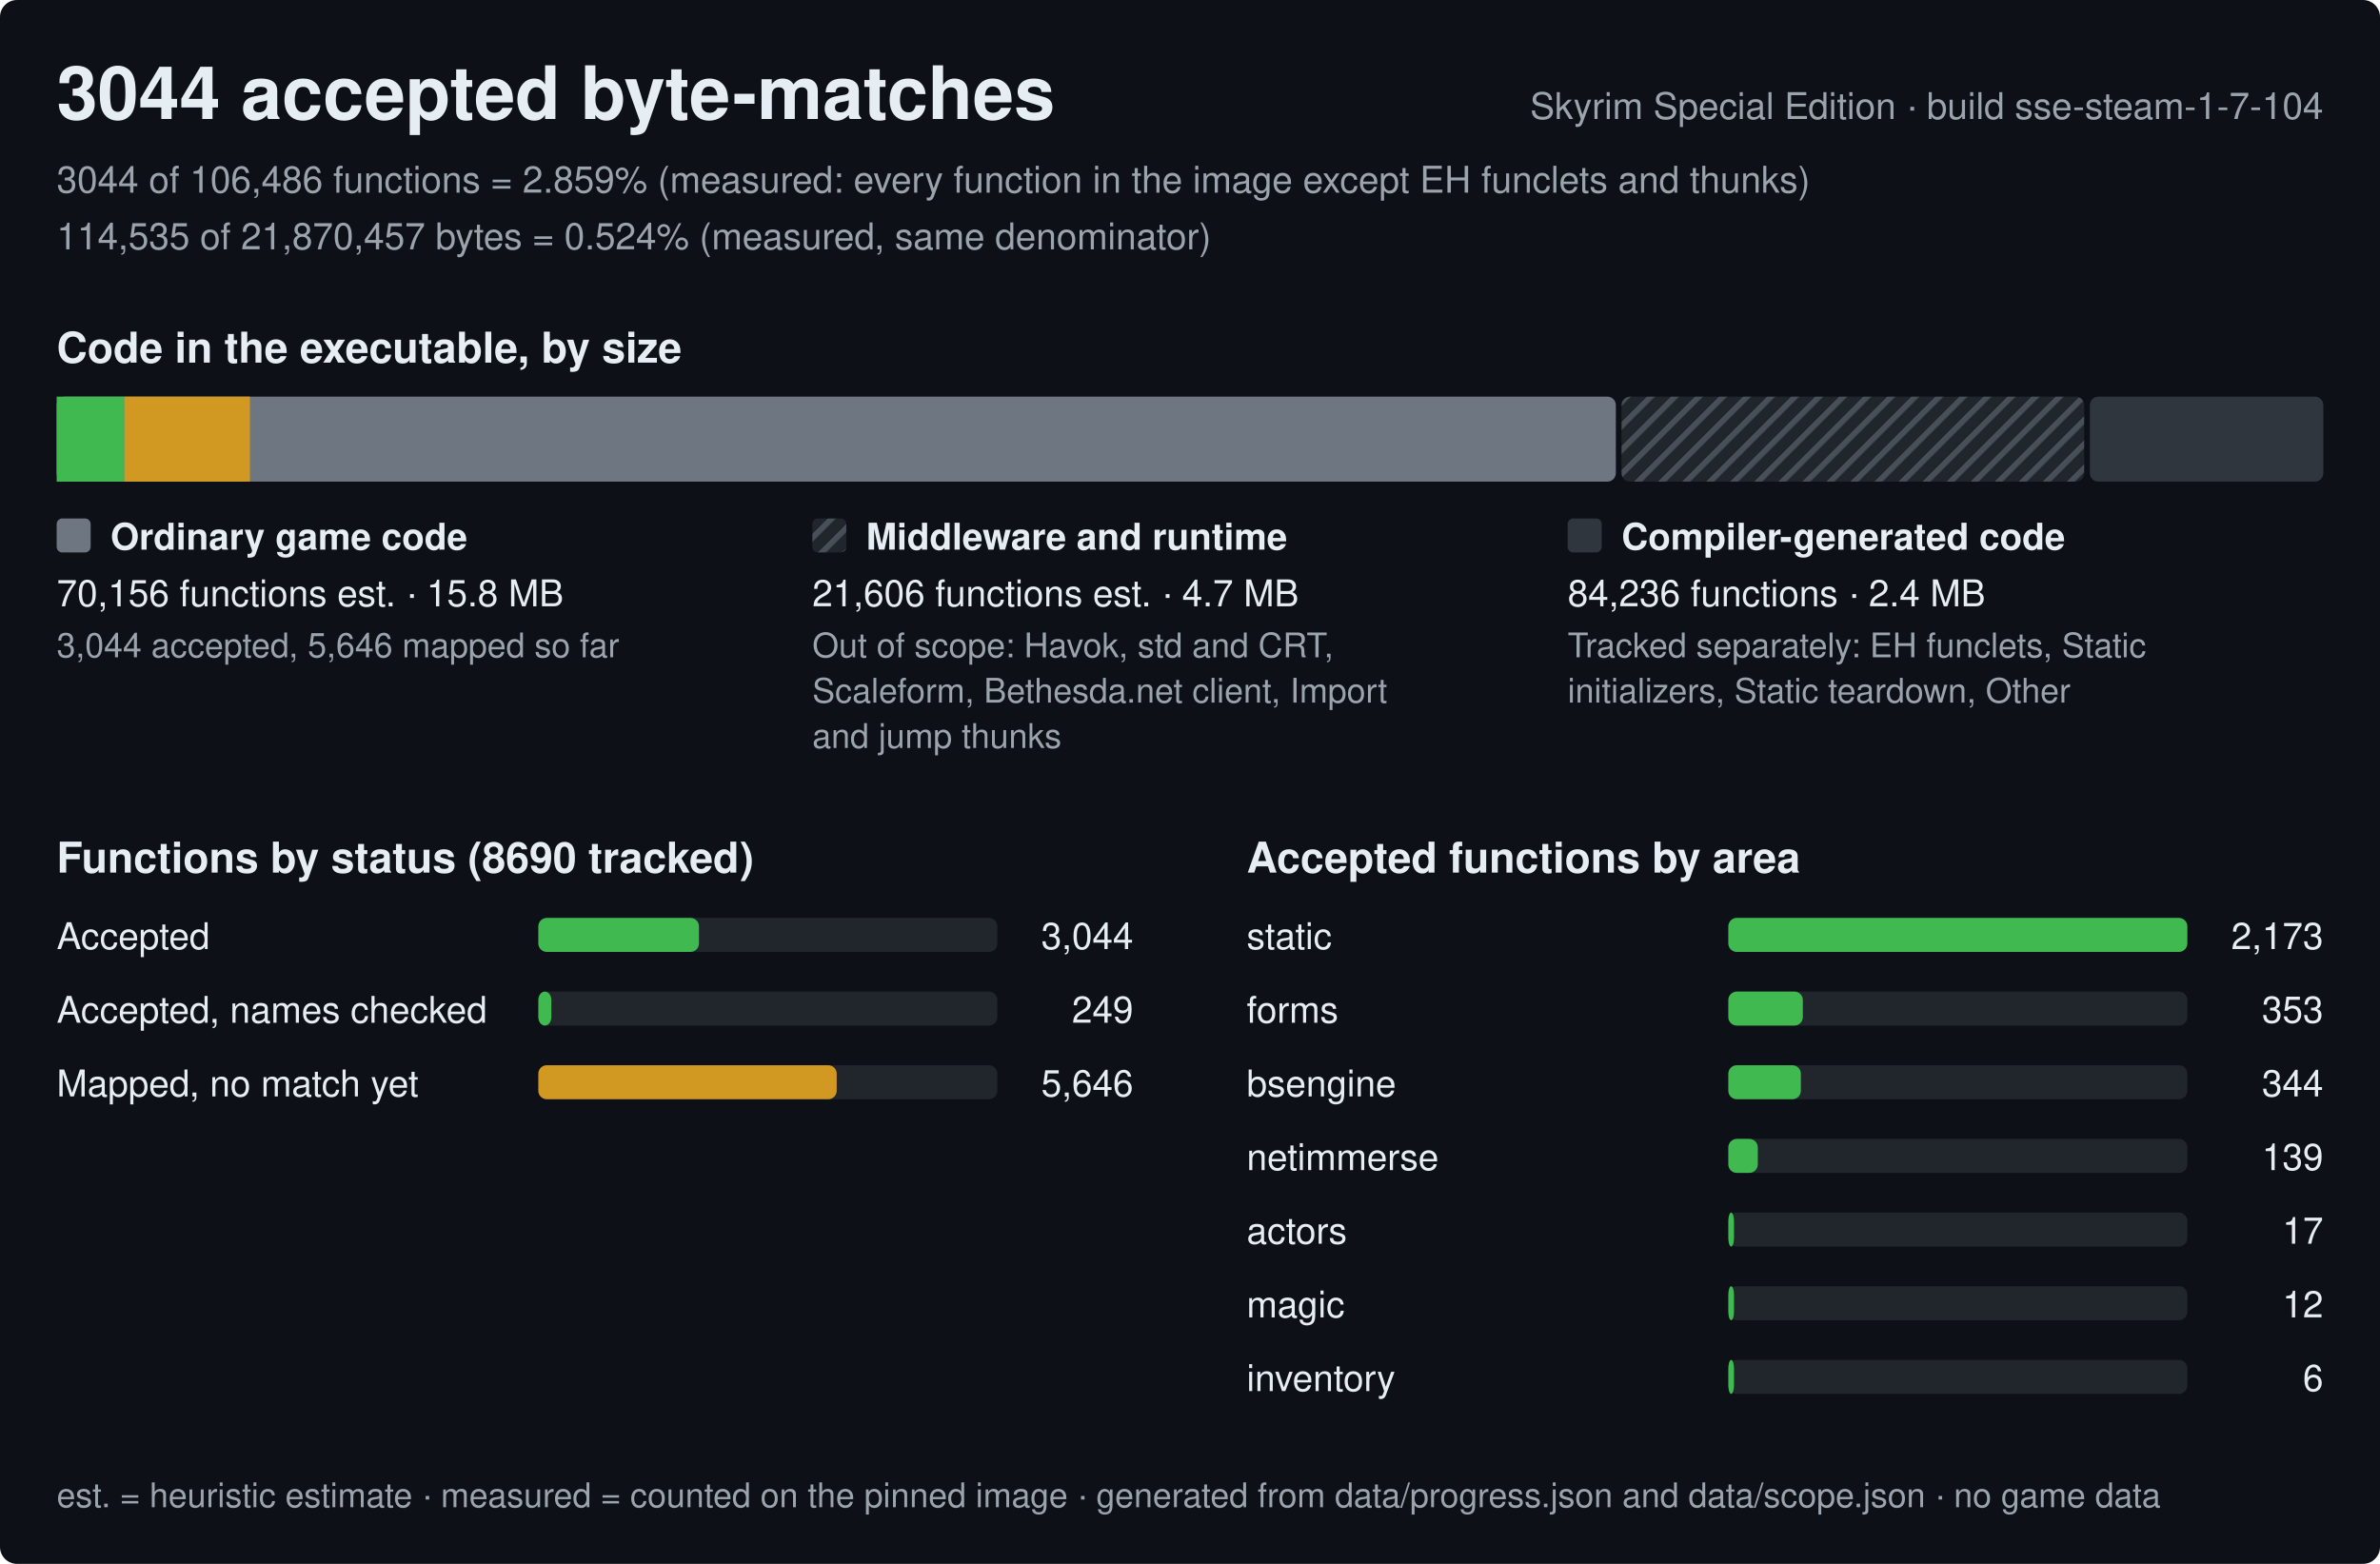
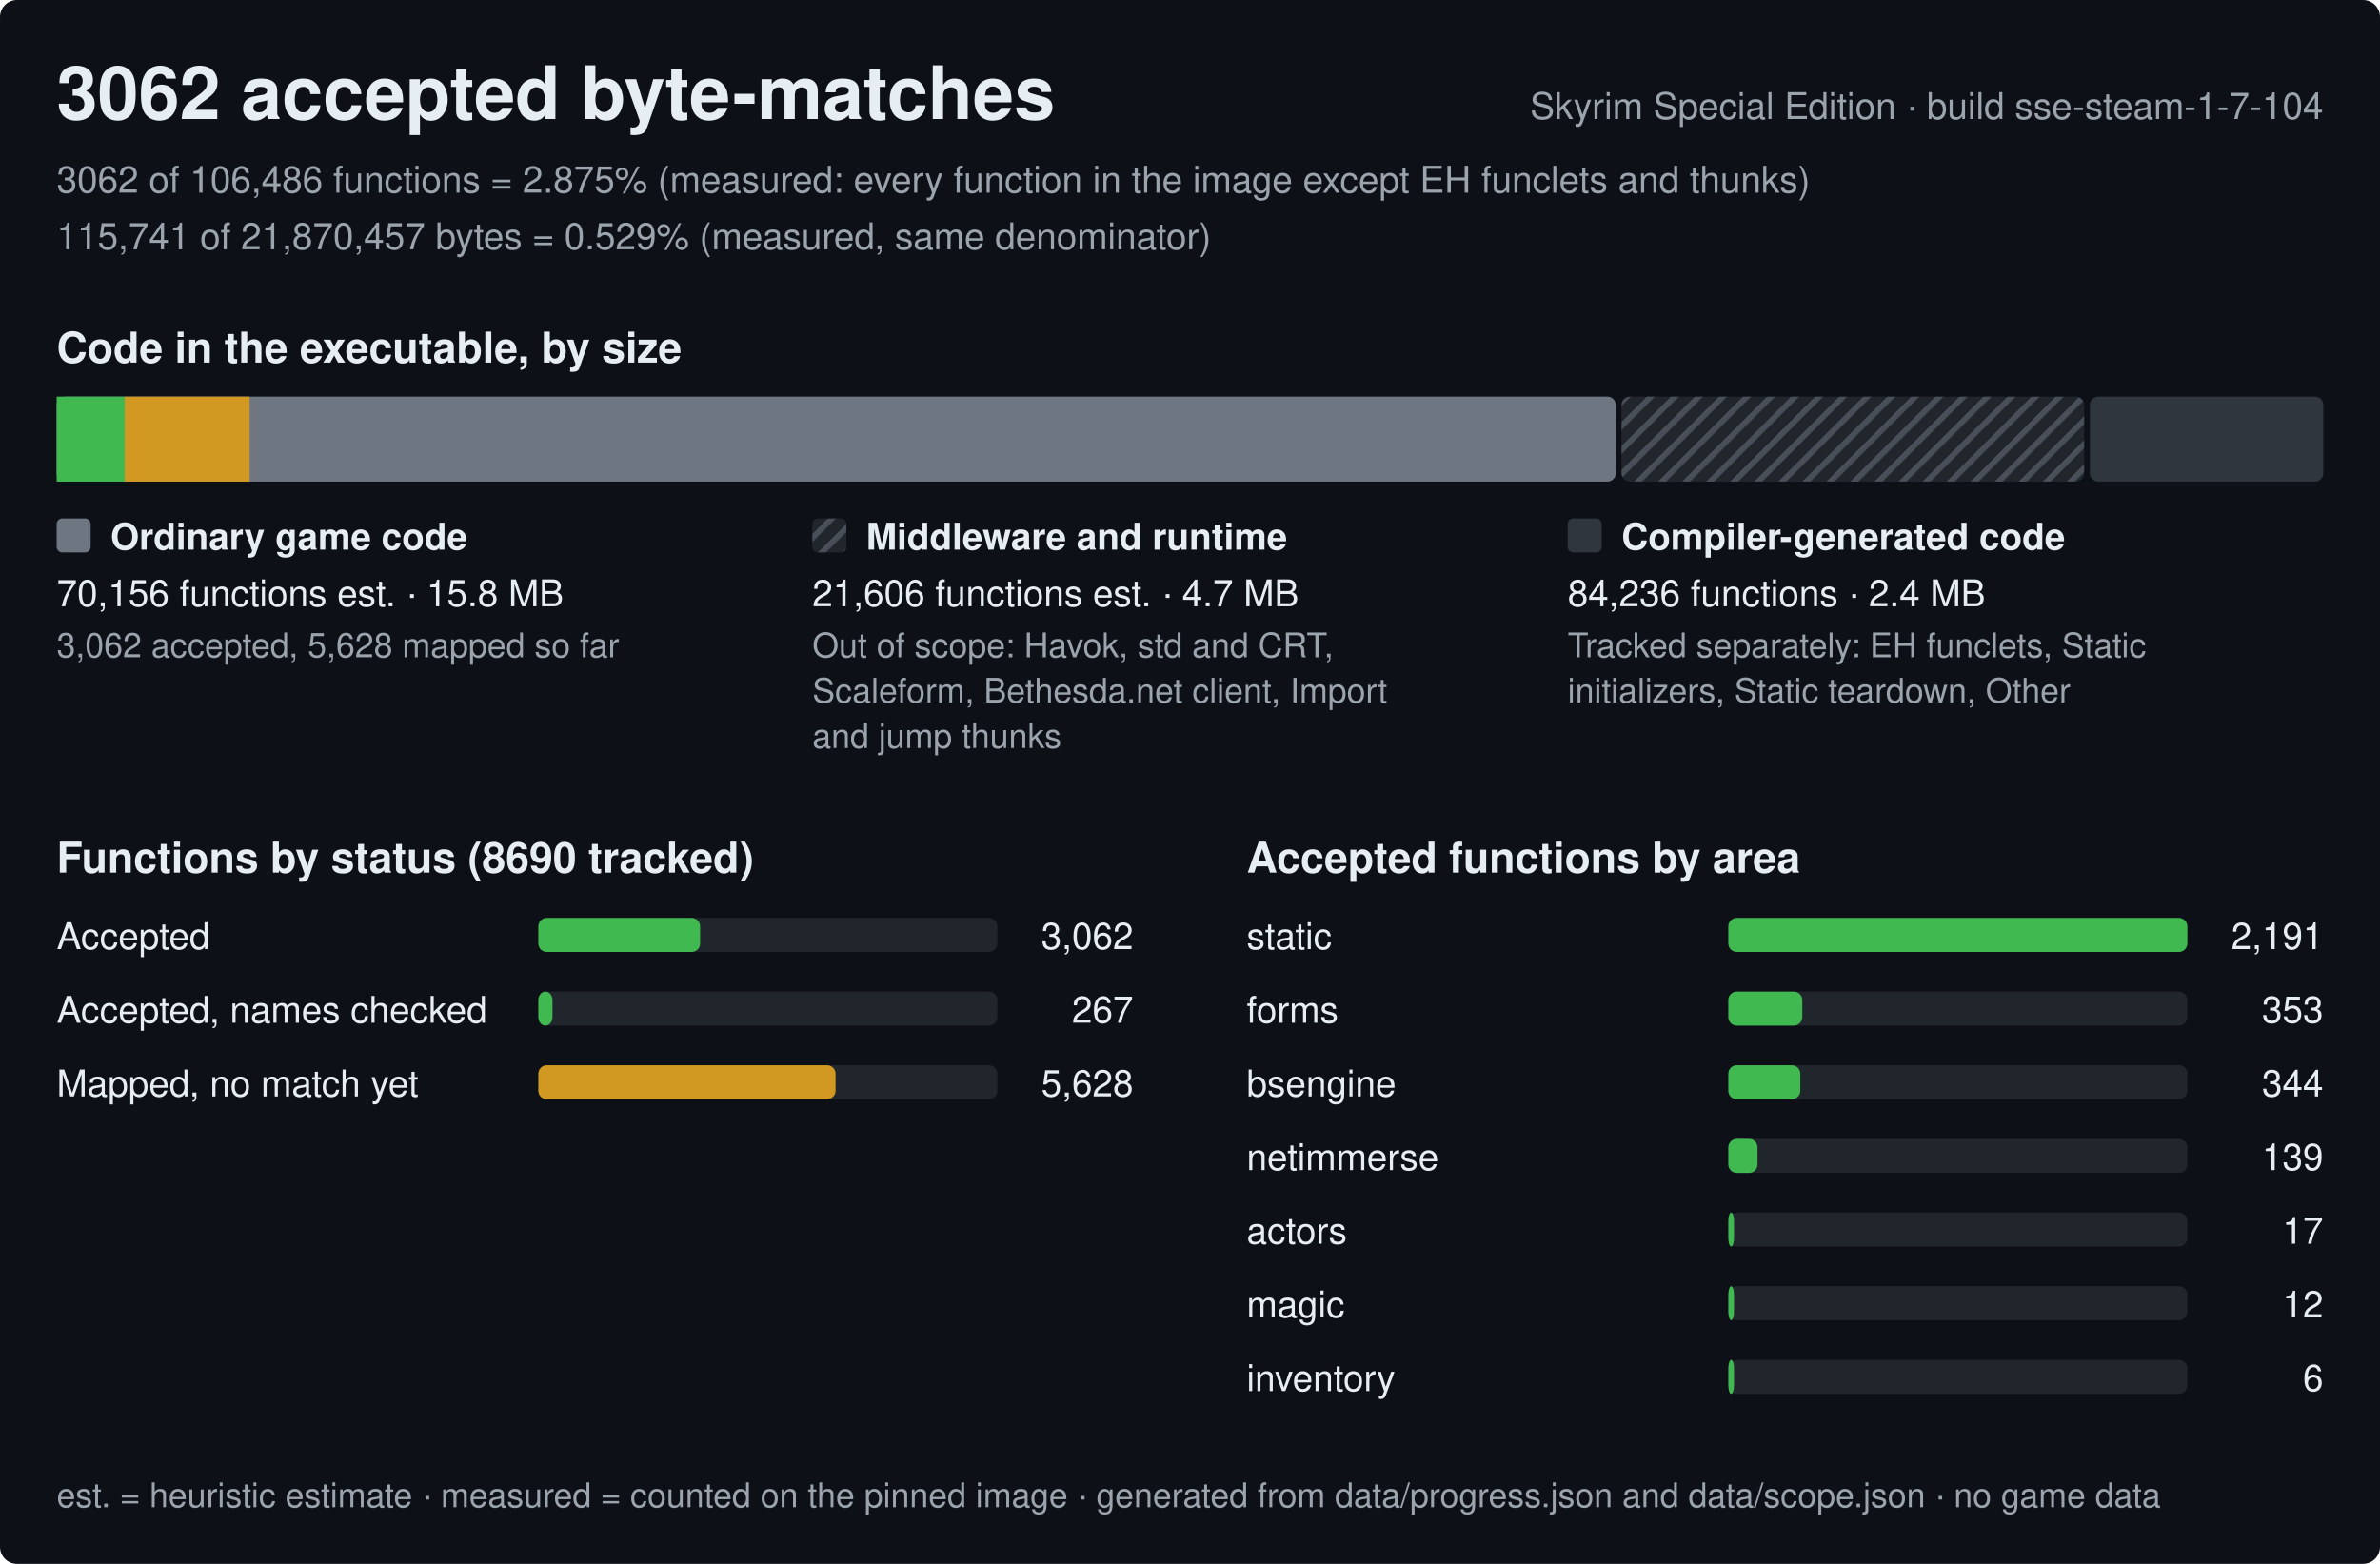
<svg xmlns="http://www.w3.org/2000/svg" width="840" height="552" viewBox="0 0 840 552" role="img" aria-label="Progress of the Skyrim Special Edition byte-matching reconstruction, build sse-steam-1-7-104">
  <style>text{font-family:-apple-system,BlinkMacSystemFont,'Segoe UI',Helvetica,Arial,sans-serif;fill:#e6edf3;white-space:pre}.h{font-size:26px;font-weight:600}.st{font-size:15px;font-weight:600}.lb{font-size:13px;font-weight:600}.bl{font-size:12px;font-weight:600;stroke:#0d1117;stroke-width:3px;paint-order:stroke;stroke-linejoin:round}.rl{font-size:13px}.fn{font-size:12px;fill:#9ba3ad}.mu{fill:#9ba3ad}</style>
  <defs>
    <pattern id="hx" width="6" height="6" patternUnits="userSpaceOnUse" patternTransform="rotate(45)">
      <rect width="6" height="6" fill="#21262d" />
      <rect width="2" height="6" fill="#484f58" />
    </pattern>
  </defs>
  <rect width="840" height="552" rx="6" fill="#0d1117" />
-   <text x="20" y="42" class="h">3044 accepted byte-matches</text>
+   <text x="20" y="42" class="h">3062 accepted byte-matches</text>
  <text x="820" y="42" class="rl mu" text-anchor="end">Skyrim Special Edition · build sse-steam-1-7-104</text>
-   <text x="20" y="68" class="rl mu">3044 of 106,486 functions = 2.859% (measured: every function in the image except EH funclets and thunks)</text>
-   <text x="20" y="88" class="rl mu">114,535 of 21,870,457 bytes = 0.524% (measured, same denominator)</text>
+   <text x="20" y="68" class="rl mu">3062 of 106,486 functions = 2.875% (measured: every function in the image except EH funclets and thunks)</text>
+   <text x="20" y="88" class="rl mu">115,741 of 21,870,457 bytes = 0.529% (measured, same denominator)</text>
  <text x="20" y="128" class="st">Code in the executable, by size</text>
  <rect x="20" y="140" width="550.3" height="30" rx="3" fill="#6e7681" />
-   <rect x="20" y="140" width="23.9" height="30" fill="#3fb950" />
-   <rect x="43.9" y="140" width="44.3" height="30" fill="#d29922" />
+   <rect x="20" y="140" width="24" height="30" fill="#3fb950" />
+   <rect x="44" y="140" width="44.1" height="30" fill="#d29922" />
  <rect x="572.3" y="140" width="163.3" height="30" rx="3" fill="url(#hx)" />
  <rect x="737.6" y="140" width="82.4" height="30" rx="3" fill="#30363d" />
  <rect x="20" y="183" width="12" height="12" rx="2" fill="#6e7681" />
  <text x="39" y="194" class="lb">Ordinary game code</text>
  <text x="20" y="214" class="rl">70,156 functions est. · 15.8 MB</text>
-   <text x="20" y="232" class="fn">3,044 accepted, 5,646 mapped so far</text>
+   <text x="20" y="232" class="fn">3,062 accepted, 5,628 mapped so far</text>
  <rect x="286.7" y="183" width="12" height="12" rx="2" fill="url(#hx)" />
  <text x="305.7" y="194" class="lb">Middleware and runtime</text>
  <text x="286.7" y="214" class="rl">21,606 functions est. · 4.7 MB</text>
  <text x="286.7" y="232" class="fn">Out of scope: Havok, std and CRT,</text>
  <text x="286.7" y="248" class="fn">Scaleform, Bethesda.net client, Import</text>
  <text x="286.7" y="264" class="fn">and jump thunks</text>
  <rect x="553.3" y="183" width="12" height="12" rx="2" fill="#30363d" />
  <text x="572.3" y="194" class="lb">Compiler-generated code</text>
  <text x="553.3" y="214" class="rl">84,236 functions · 2.4 MB</text>
  <text x="553.3" y="232" class="fn">Tracked separately: EH funclets, Static</text>
  <text x="553.3" y="248" class="fn">initializers, Static teardown, Other</text>
  <text x="20" y="308" class="st">Functions by status (8690 tracked)</text>
  <text x="20" y="335" class="rl">Accepted</text>
  <rect x="190" y="324" width="162.0" height="12" rx="3" fill="#21262d" />
-   <rect x="190" y="324" width="56.7" height="12" rx="3" fill="#3fb950" />
-   <text x="400.0" y="335" class="rl" text-anchor="end">3,044</text>
+   <rect x="190" y="324" width="57.1" height="12" rx="3" fill="#3fb950" />
+   <text x="400.0" y="335" class="rl" text-anchor="end">3,062</text>
  <text x="20" y="361" class="rl">Accepted, names checked</text>
  <rect x="190" y="350" width="162.0" height="12" rx="3" fill="#21262d" />
-   <rect x="190" y="350" width="4.6" height="12" rx="3" fill="#3fb950" />
-   <text x="400.0" y="361" class="rl" text-anchor="end">249</text>
+   <rect x="190" y="350" width="5" height="12" rx="3" fill="#3fb950" />
+   <text x="400.0" y="361" class="rl" text-anchor="end">267</text>
  <text x="20" y="387" class="rl">Mapped, no match yet</text>
  <rect x="190" y="376" width="162.0" height="12" rx="3" fill="#21262d" />
-   <rect x="190" y="376" width="105.3" height="12" rx="3" fill="#d29922" />
-   <text x="400.0" y="387" class="rl" text-anchor="end">5,646</text>
+   <rect x="190" y="376" width="104.9" height="12" rx="3" fill="#d29922" />
+   <text x="400.0" y="387" class="rl" text-anchor="end">5,628</text>
  <text x="440.0" y="308" class="st">Accepted functions by area</text>
  <text x="440.0" y="335" class="rl">static</text>
  <rect x="610.0" y="324" width="162.0" height="12" rx="3" fill="#21262d" />
  <rect x="610.0" y="324" width="162" height="12" rx="3" fill="#3fb950" />
-   <text x="820.0" y="335" class="rl" text-anchor="end">2,173</text>
+   <text x="820.0" y="335" class="rl" text-anchor="end">2,191</text>
  <text x="440.0" y="361" class="rl">forms</text>
  <rect x="610.0" y="350" width="162.0" height="12" rx="3" fill="#21262d" />
-   <rect x="610.0" y="350" width="26.3" height="12" rx="3" fill="#3fb950" />
+   <rect x="610.0" y="350" width="26.1" height="12" rx="3" fill="#3fb950" />
  <text x="820.0" y="361" class="rl" text-anchor="end">353</text>
  <text x="440.0" y="387" class="rl">bsengine</text>
  <rect x="610.0" y="376" width="162.0" height="12" rx="3" fill="#21262d" />
-   <rect x="610.0" y="376" width="25.6" height="12" rx="3" fill="#3fb950" />
+   <rect x="610.0" y="376" width="25.4" height="12" rx="3" fill="#3fb950" />
  <text x="820.0" y="387" class="rl" text-anchor="end">344</text>
  <text x="440.0" y="413" class="rl">netimmerse</text>
  <rect x="610.0" y="402" width="162.0" height="12" rx="3" fill="#21262d" />
-   <rect x="610.0" y="402" width="10.4" height="12" rx="3" fill="#3fb950" />
+   <rect x="610.0" y="402" width="10.3" height="12" rx="3" fill="#3fb950" />
  <text x="820.0" y="413" class="rl" text-anchor="end">139</text>
  <text x="440.0" y="439" class="rl">actors</text>
  <rect x="610.0" y="428" width="162.0" height="12" rx="3" fill="#21262d" />
  <rect x="610.0" y="428" width="2" height="12" rx="3" fill="#3fb950" />
  <text x="820.0" y="439" class="rl" text-anchor="end">17</text>
  <text x="440.0" y="465" class="rl">magic</text>
  <rect x="610.0" y="454" width="162.0" height="12" rx="3" fill="#21262d" />
  <rect x="610.0" y="454" width="2" height="12" rx="3" fill="#3fb950" />
  <text x="820.0" y="465" class="rl" text-anchor="end">12</text>
  <text x="440.0" y="491" class="rl">inventory</text>
  <rect x="610.0" y="480" width="162.0" height="12" rx="3" fill="#21262d" />
  <rect x="610.0" y="480" width="2" height="12" rx="3" fill="#3fb950" />
  <text x="820.0" y="491" class="rl" text-anchor="end">6</text>
  <text x="20" y="532" class="fn">est. = heuristic estimate · measured = counted on the pinned image · generated from data/progress.json and data/scope.json · no game data</text>
</svg>
